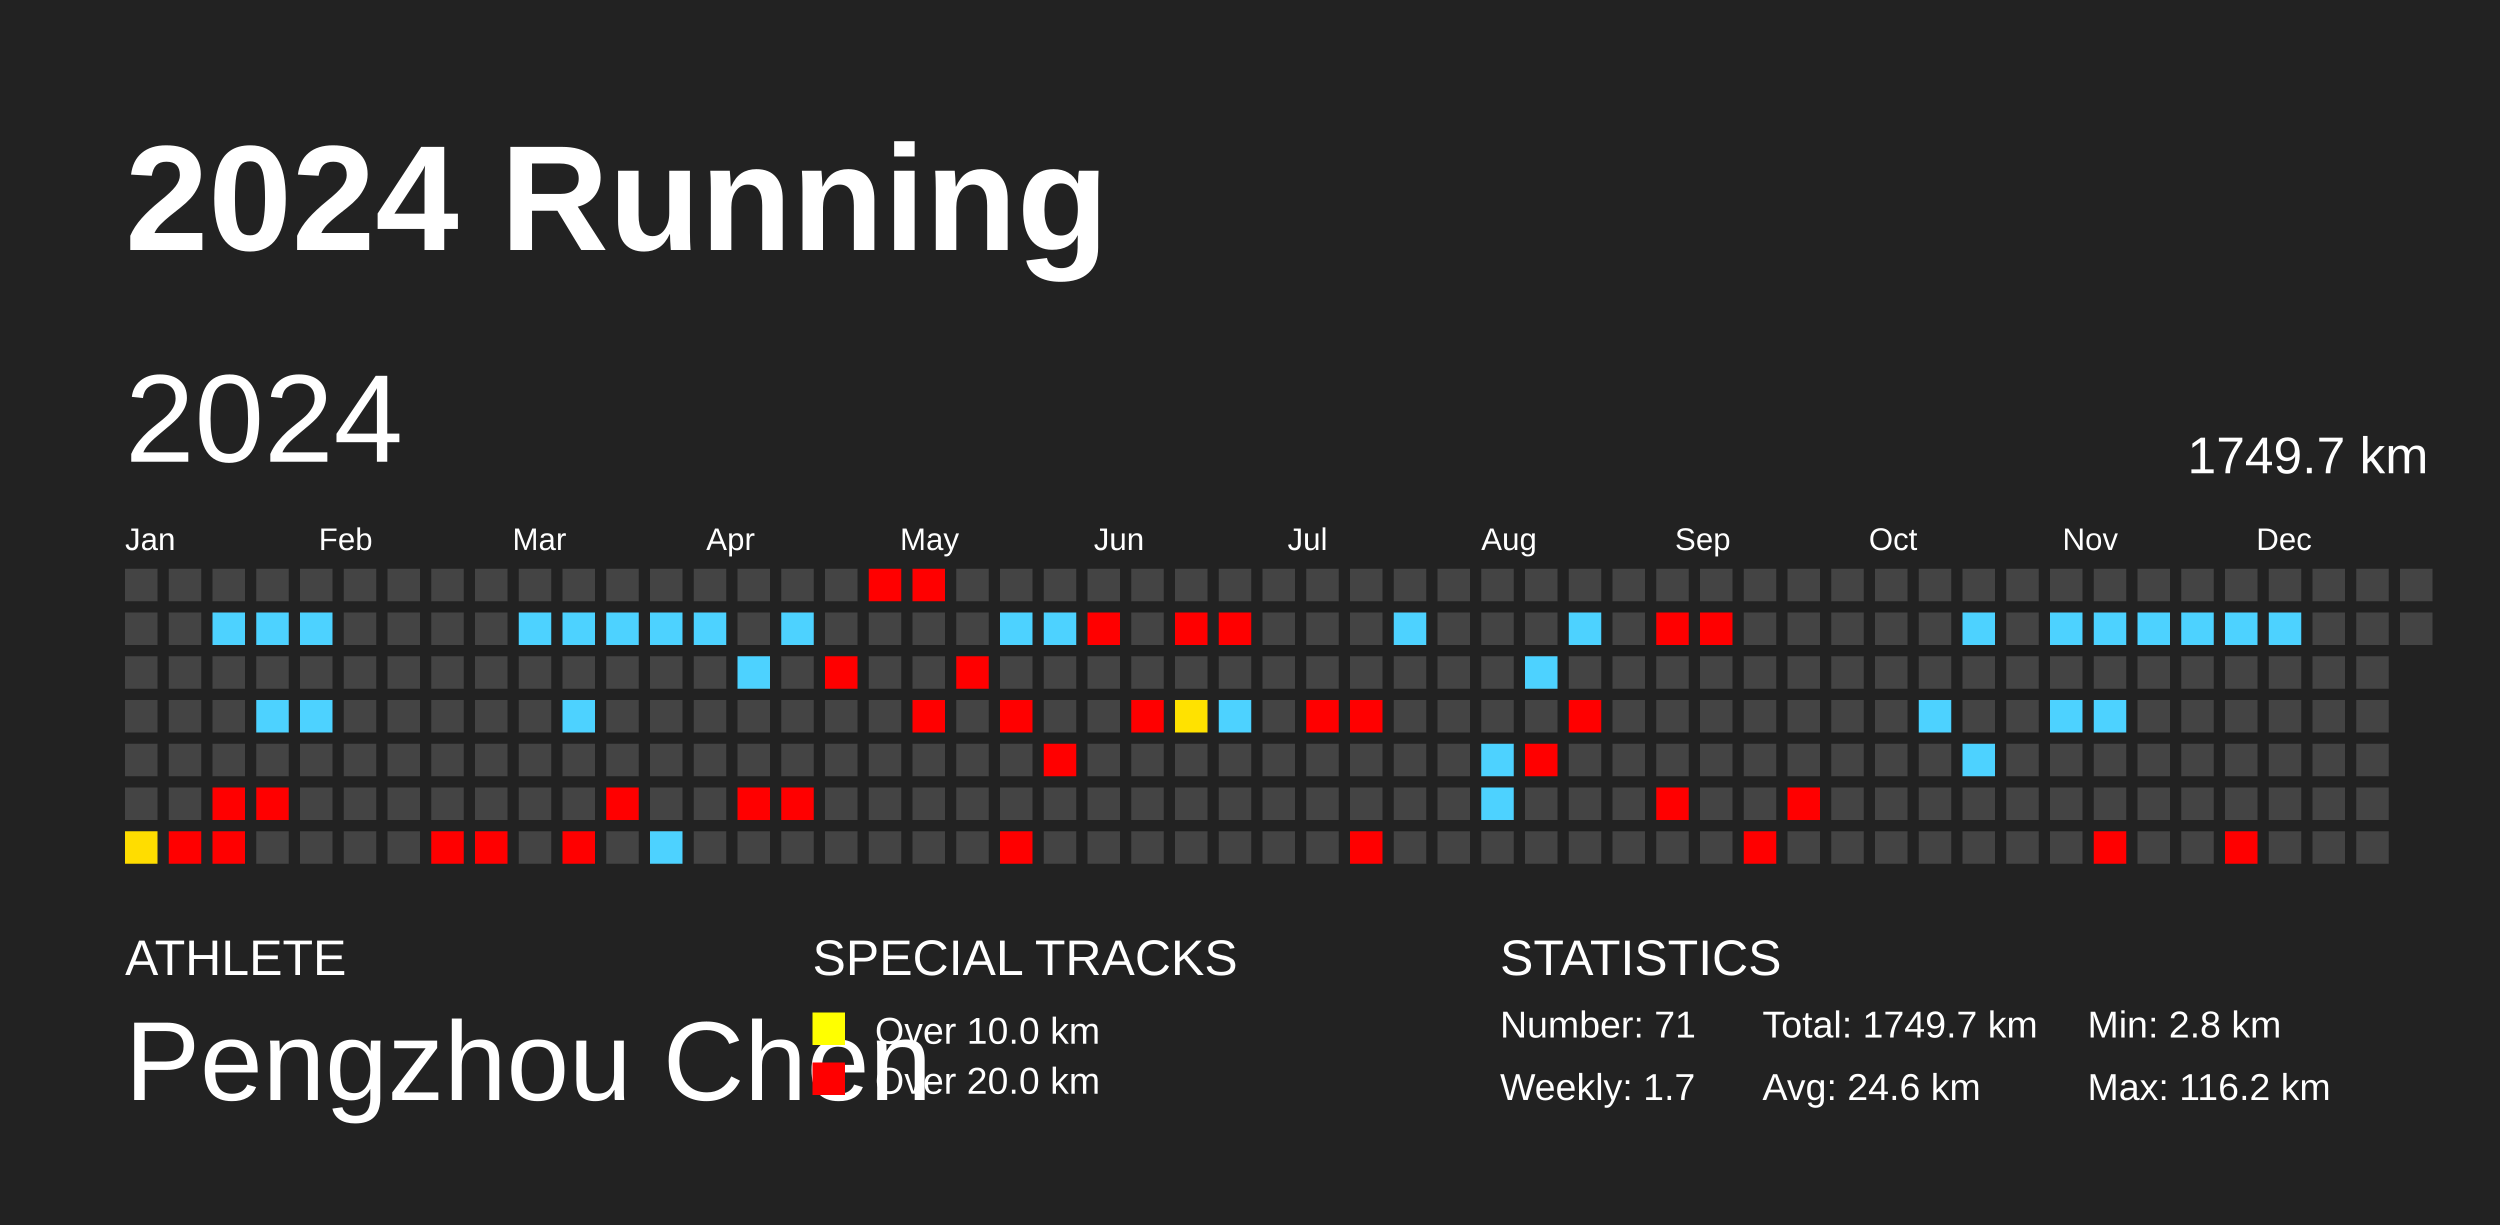
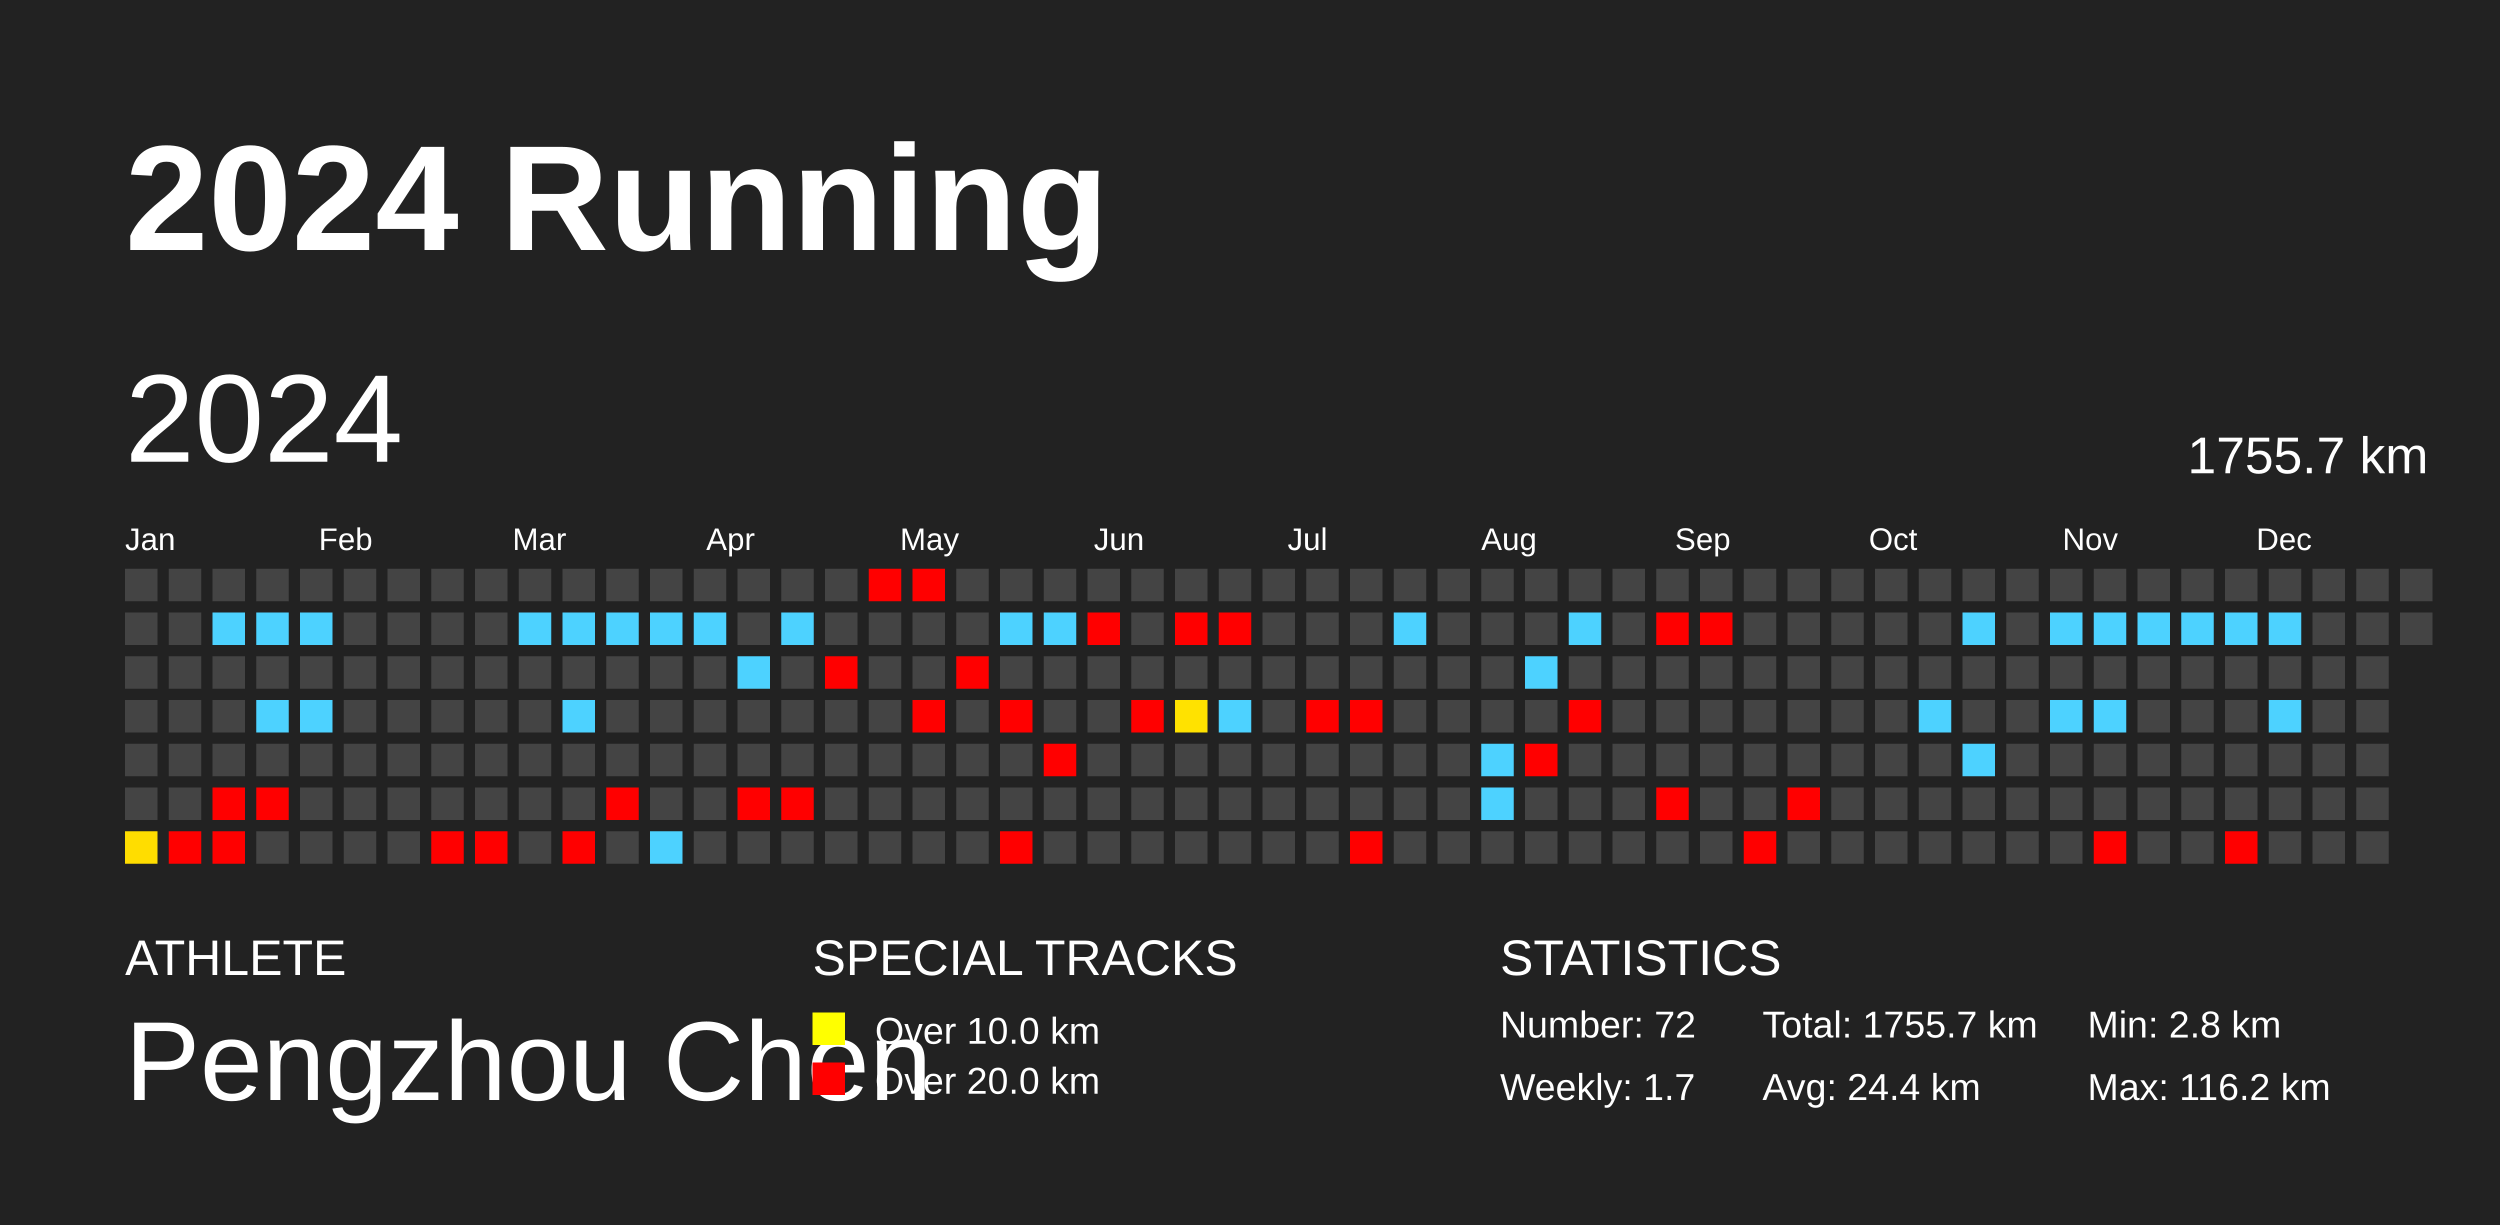
<svg xmlns="http://www.w3.org/2000/svg" baseProfile="full" height="98mm" version="1.1" viewBox="0,0,200,98" width="200mm">
  <defs />
  <rect fill="#222222" height="98" width="200" x="0" y="0" />
  <text fill="#FFFFFF" style="font-size:12px; font-family:Arial; font-weight:bold;" x="10" y="20">2024 Running</text>
  <text fill="#FFFFFF" style="font-size:4px; font-family:Arial" x="10" y="78">ATHLETE</text>
  <text fill="#FFFFFF" style="font-size:9px; font-family:Arial" x="10" y="88">Pengzhou Chen</text>
  <text fill="#FFFFFF" style="font-size:4px; font-family:Arial" x="65" y="78">SPECIAL TRACKS</text>
  <rect fill="yellow" height="2.6" width="2.6" x="65" y="81" />
  <text fill="#FFFFFF" style="font-size:3px; font-family:Arial" x="70" y="83.5">Over 10.0 km</text>
  <rect fill="red" height="2.6" width="2.6" x="65" y="85" />
  <text fill="#FFFFFF" style="font-size:3px; font-family:Arial" x="70" y="87.5">Over 20.0 km</text>
  <text fill="#FFFFFF" style="font-size:4px; font-family:Arial" x="120" y="78">STATISTICS</text>
-   <text fill="#FFFFFF" style="font-size:3px; font-family:Arial" x="120" y="83">Number: 71</text>
+   <text fill="#FFFFFF" style="font-size:3px; font-family:Arial" x="120" y="83">Number: 72</text>
  <text fill="#FFFFFF" style="font-size:3px; font-family:Arial" x="120" y="88">Weekly: 1.7</text>
-   <text fill="#FFFFFF" style="font-size:3px; font-family:Arial" x="141" y="83">Total: 1749.7 km</text>
-   <text fill="#FFFFFF" style="font-size:3px; font-family:Arial" x="141" y="88">Avg: 24.6 km</text>
+   <text fill="#FFFFFF" style="font-size:3px; font-family:Arial" x="141" y="83">Total: 1755.7 km</text>
+   <text fill="#FFFFFF" style="font-size:3px; font-family:Arial" x="141" y="88">Avg: 24.4 km</text>
  <text fill="#FFFFFF" style="font-size:3px; font-family:Arial" x="167" y="83">Min: 2.8 km</text>
  <text fill="#FFFFFF" style="font-size:3px; font-family:Arial" x="167" y="88">Max: 116.2 km</text>
  <text dominant-baseline="hanging" fill="#FFFFFF" style="font-size:10.0px; font-family:Arial;" x="10" y="30">2024</text>
-   <text dominant-baseline="hanging" fill="#FFFFFF" style="font-size:4.125px; font-family:Arial;" x="175" y="35">1749.7 km</text>
+   <text dominant-baseline="hanging" fill="#FFFFFF" style="font-size:4.125px; font-family:Arial;" x="175" y="35">1755.7 km</text>
  <text fill="#FFFFFF" style="font-size:2.5px; font-family:Arial" x="10.0" y="44">Jan</text>
  <text fill="#FFFFFF" style="font-size:2.5px; font-family:Arial" x="25.5" y="44">Feb</text>
  <text fill="#FFFFFF" style="font-size:2.5px; font-family:Arial" x="41.0" y="44">Mar</text>
  <text fill="#FFFFFF" style="font-size:2.5px; font-family:Arial" x="56.5" y="44">Apr</text>
  <text fill="#FFFFFF" style="font-size:2.5px; font-family:Arial" x="72.0" y="44">May</text>
  <text fill="#FFFFFF" style="font-size:2.5px; font-family:Arial" x="87.5" y="44">Jun</text>
  <text fill="#FFFFFF" style="font-size:2.5px; font-family:Arial" x="103.0" y="44">Jul</text>
  <text fill="#FFFFFF" style="font-size:2.5px; font-family:Arial" x="118.5" y="44">Aug</text>
  <text fill="#FFFFFF" style="font-size:2.5px; font-family:Arial" x="134.0" y="44">Sep</text>
  <text fill="#FFFFFF" style="font-size:2.5px; font-family:Arial" x="149.5" y="44">Oct</text>
  <text fill="#FFFFFF" style="font-size:2.5px; font-family:Arial" x="165.0" y="44">Nov</text>
  <text fill="#FFFFFF" style="font-size:2.5px; font-family:Arial" x="180.5" y="44">Dec</text>
  <rect fill="#444444" height="2.6" width="2.6" x="10.0" y="45.5" />
  <rect fill="#444444" height="2.6" width="2.6" x="10.0" y="49.0" />
  <rect fill="#444444" height="2.6" width="2.6" x="10.0" y="52.5" />
  <rect fill="#444444" height="2.6" width="2.6" x="10.0" y="56.0" />
  <rect fill="#444444" height="2.6" width="2.6" x="10.0" y="59.5" />
  <rect fill="#444444" height="2.6" width="2.6" x="10.0" y="63.0" />
  <rect fill="#ffdd00" height="2.6" width="2.6" x="10.0" y="66.5" />
  <rect fill="#444444" height="2.6" width="2.6" x="13.5" y="45.5" />
  <rect fill="#444444" height="2.6" width="2.6" x="13.5" y="49.0" />
  <rect fill="#444444" height="2.6" width="2.6" x="13.5" y="52.5" />
  <rect fill="#444444" height="2.6" width="2.6" x="13.5" y="56.0" />
  <rect fill="#444444" height="2.6" width="2.6" x="13.5" y="59.5" />
  <rect fill="#444444" height="2.6" width="2.6" x="13.5" y="63.0" />
  <rect fill="red" height="2.6" width="2.6" x="13.5" y="66.5" />
  <rect fill="#444444" height="2.6" width="2.6" x="17.0" y="45.5" />
  <rect fill="#4dd2ff" height="2.6" width="2.6" x="17.0" y="49.0" />
  <rect fill="#444444" height="2.6" width="2.6" x="17.0" y="52.5" />
  <rect fill="#444444" height="2.6" width="2.6" x="17.0" y="56.0" />
  <rect fill="#444444" height="2.6" width="2.6" x="17.0" y="59.5" />
  <rect fill="red" height="2.6" width="2.6" x="17.0" y="63.0" />
  <rect fill="red" height="2.6" width="2.6" x="17.0" y="66.5" />
  <rect fill="#444444" height="2.6" width="2.6" x="20.5" y="45.5" />
  <rect fill="#4dd2ff" height="2.6" width="2.6" x="20.5" y="49.0" />
  <rect fill="#444444" height="2.6" width="2.6" x="20.5" y="52.5" />
  <rect fill="#4dd2ff" height="2.6" width="2.6" x="20.5" y="56.0" />
  <rect fill="#444444" height="2.6" width="2.6" x="20.5" y="59.5" />
  <rect fill="red" height="2.6" width="2.6" x="20.5" y="63.0" />
  <rect fill="#444444" height="2.6" width="2.6" x="20.5" y="66.5" />
  <rect fill="#444444" height="2.6" width="2.6" x="24.0" y="45.5" />
  <rect fill="#4dd2ff" height="2.6" width="2.6" x="24.0" y="49.0" />
  <rect fill="#444444" height="2.6" width="2.6" x="24.0" y="52.5" />
  <rect fill="#4dd2ff" height="2.6" width="2.6" x="24.0" y="56.0" />
  <rect fill="#444444" height="2.6" width="2.6" x="24.0" y="59.5" />
  <rect fill="#444444" height="2.6" width="2.6" x="24.0" y="63.0" />
  <rect fill="#444444" height="2.6" width="2.6" x="24.0" y="66.5" />
  <rect fill="#444444" height="2.6" width="2.6" x="27.5" y="45.5" />
  <rect fill="#444444" height="2.6" width="2.6" x="27.5" y="49.0" />
  <rect fill="#444444" height="2.6" width="2.6" x="27.5" y="52.5" />
  <rect fill="#444444" height="2.6" width="2.6" x="27.5" y="56.0" />
  <rect fill="#444444" height="2.6" width="2.6" x="27.5" y="59.5" />
  <rect fill="#444444" height="2.6" width="2.6" x="27.5" y="63.0" />
  <rect fill="#444444" height="2.6" width="2.6" x="27.5" y="66.5" />
  <rect fill="#444444" height="2.6" width="2.6" x="31.0" y="45.5" />
  <rect fill="#444444" height="2.6" width="2.6" x="31.0" y="49.0" />
  <rect fill="#444444" height="2.6" width="2.6" x="31.0" y="52.5" />
  <rect fill="#444444" height="2.6" width="2.6" x="31.0" y="56.0" />
  <rect fill="#444444" height="2.6" width="2.6" x="31.0" y="59.5" />
  <rect fill="#444444" height="2.6" width="2.6" x="31.0" y="63.0" />
  <rect fill="#444444" height="2.6" width="2.6" x="31.0" y="66.5" />
  <rect fill="#444444" height="2.6" width="2.6" x="34.5" y="45.5" />
  <rect fill="#444444" height="2.6" width="2.6" x="34.5" y="49.0" />
  <rect fill="#444444" height="2.6" width="2.6" x="34.5" y="52.5" />
  <rect fill="#444444" height="2.6" width="2.6" x="34.5" y="56.0" />
  <rect fill="#444444" height="2.6" width="2.6" x="34.5" y="59.5" />
  <rect fill="#444444" height="2.6" width="2.6" x="34.5" y="63.0" />
  <rect fill="red" height="2.6" width="2.6" x="34.5" y="66.5" />
  <rect fill="#444444" height="2.6" width="2.6" x="38.0" y="45.5" />
  <rect fill="#444444" height="2.6" width="2.6" x="38.0" y="49.0" />
  <rect fill="#444444" height="2.6" width="2.6" x="38.0" y="52.5" />
  <rect fill="#444444" height="2.6" width="2.6" x="38.0" y="56.0" />
  <rect fill="#444444" height="2.6" width="2.6" x="38.0" y="59.5" />
  <rect fill="#444444" height="2.6" width="2.6" x="38.0" y="63.0" />
  <rect fill="red" height="2.6" width="2.6" x="38.0" y="66.5" />
  <rect fill="#444444" height="2.6" width="2.6" x="41.5" y="45.5" />
  <rect fill="#4dd2ff" height="2.6" width="2.6" x="41.5" y="49.0" />
  <rect fill="#444444" height="2.6" width="2.6" x="41.5" y="52.5" />
  <rect fill="#444444" height="2.6" width="2.6" x="41.5" y="56.0" />
  <rect fill="#444444" height="2.6" width="2.6" x="41.5" y="59.5" />
  <rect fill="#444444" height="2.6" width="2.6" x="41.5" y="63.0" />
  <rect fill="#444444" height="2.6" width="2.6" x="41.5" y="66.5" />
  <rect fill="#444444" height="2.6" width="2.6" x="45.0" y="45.5" />
  <rect fill="#4dd2ff" height="2.6" width="2.6" x="45.0" y="49.0" />
  <rect fill="#444444" height="2.6" width="2.6" x="45.0" y="52.5" />
  <rect fill="#4dd2ff" height="2.6" width="2.6" x="45.0" y="56.0" />
  <rect fill="#444444" height="2.6" width="2.6" x="45.0" y="59.5" />
  <rect fill="#444444" height="2.6" width="2.6" x="45.0" y="63.0" />
  <rect fill="red" height="2.6" width="2.6" x="45.0" y="66.5" />
  <rect fill="#444444" height="2.6" width="2.6" x="48.5" y="45.5" />
  <rect fill="#4dd2ff" height="2.6" width="2.6" x="48.5" y="49.0" />
  <rect fill="#444444" height="2.6" width="2.6" x="48.5" y="52.5" />
  <rect fill="#444444" height="2.6" width="2.6" x="48.5" y="56.0" />
  <rect fill="#444444" height="2.6" width="2.6" x="48.5" y="59.5" />
  <rect fill="red" height="2.6" width="2.6" x="48.5" y="63.0" />
  <rect fill="#444444" height="2.6" width="2.6" x="48.5" y="66.5" />
  <rect fill="#444444" height="2.6" width="2.6" x="52.0" y="45.5" />
  <rect fill="#4dd2ff" height="2.6" width="2.6" x="52.0" y="49.0" />
  <rect fill="#444444" height="2.6" width="2.6" x="52.0" y="52.5" />
  <rect fill="#444444" height="2.6" width="2.6" x="52.0" y="56.0" />
  <rect fill="#444444" height="2.6" width="2.6" x="52.0" y="59.5" />
  <rect fill="#444444" height="2.6" width="2.6" x="52.0" y="63.0" />
  <rect fill="#4dd2ff" height="2.6" width="2.6" x="52.0" y="66.5" />
  <rect fill="#444444" height="2.6" width="2.6" x="55.5" y="45.5" />
  <rect fill="#4dd2ff" height="2.6" width="2.6" x="55.5" y="49.0" />
  <rect fill="#444444" height="2.6" width="2.6" x="55.5" y="52.5" />
  <rect fill="#444444" height="2.6" width="2.6" x="55.5" y="56.0" />
  <rect fill="#444444" height="2.6" width="2.6" x="55.5" y="59.5" />
  <rect fill="#444444" height="2.6" width="2.6" x="55.5" y="63.0" />
  <rect fill="#444444" height="2.6" width="2.6" x="55.5" y="66.5" />
  <rect fill="#444444" height="2.6" width="2.6" x="59.0" y="45.5" />
  <rect fill="#444444" height="2.6" width="2.6" x="59.0" y="49.0" />
  <rect fill="#4dd2ff" height="2.6" width="2.6" x="59.0" y="52.5" />
  <rect fill="#444444" height="2.6" width="2.6" x="59.0" y="56.0" />
  <rect fill="#444444" height="2.6" width="2.6" x="59.0" y="59.5" />
  <rect fill="red" height="2.6" width="2.6" x="59.0" y="63.0" />
  <rect fill="#444444" height="2.6" width="2.6" x="59.0" y="66.5" />
  <rect fill="#444444" height="2.6" width="2.6" x="62.5" y="45.5" />
  <rect fill="#4dd2ff" height="2.6" width="2.6" x="62.5" y="49.0" />
  <rect fill="#444444" height="2.6" width="2.6" x="62.5" y="52.5" />
  <rect fill="#444444" height="2.6" width="2.6" x="62.5" y="56.0" />
  <rect fill="#444444" height="2.6" width="2.6" x="62.5" y="59.5" />
  <rect fill="red" height="2.6" width="2.6" x="62.5" y="63.0" />
  <rect fill="#444444" height="2.6" width="2.6" x="62.5" y="66.5" />
  <rect fill="#444444" height="2.6" width="2.6" x="66.0" y="45.5" />
  <rect fill="#444444" height="2.6" width="2.6" x="66.0" y="49.0" />
  <rect fill="red" height="2.6" width="2.6" x="66.0" y="52.5" />
  <rect fill="#444444" height="2.6" width="2.6" x="66.0" y="56.0" />
  <rect fill="#444444" height="2.6" width="2.6" x="66.0" y="59.5" />
  <rect fill="#444444" height="2.6" width="2.6" x="66.0" y="63.0" />
  <rect fill="#444444" height="2.6" width="2.6" x="66.0" y="66.5" />
  <rect fill="red" height="2.6" width="2.6" x="69.5" y="45.5" />
  <rect fill="#444444" height="2.6" width="2.6" x="69.5" y="49.0" />
  <rect fill="#444444" height="2.6" width="2.6" x="69.5" y="52.5" />
  <rect fill="#444444" height="2.6" width="2.6" x="69.5" y="56.0" />
  <rect fill="#444444" height="2.6" width="2.6" x="69.5" y="59.5" />
  <rect fill="#444444" height="2.6" width="2.6" x="69.5" y="63.0" />
  <rect fill="#444444" height="2.6" width="2.6" x="69.5" y="66.5" />
  <rect fill="red" height="2.6" width="2.6" x="73.0" y="45.5" />
  <rect fill="#444444" height="2.6" width="2.6" x="73.0" y="49.0" />
  <rect fill="#444444" height="2.6" width="2.6" x="73.0" y="52.5" />
  <rect fill="red" height="2.6" width="2.6" x="73.0" y="56.0" />
  <rect fill="#444444" height="2.6" width="2.6" x="73.0" y="59.5" />
  <rect fill="#444444" height="2.6" width="2.6" x="73.0" y="63.0" />
  <rect fill="#444444" height="2.6" width="2.6" x="73.0" y="66.5" />
  <rect fill="#444444" height="2.6" width="2.6" x="76.5" y="45.5" />
  <rect fill="#444444" height="2.6" width="2.6" x="76.5" y="49.0" />
  <rect fill="red" height="2.6" width="2.6" x="76.5" y="52.5" />
  <rect fill="#444444" height="2.6" width="2.6" x="76.5" y="56.0" />
  <rect fill="#444444" height="2.6" width="2.6" x="76.5" y="59.5" />
  <rect fill="#444444" height="2.6" width="2.6" x="76.5" y="63.0" />
  <rect fill="#444444" height="2.6" width="2.6" x="76.5" y="66.5" />
  <rect fill="#444444" height="2.6" width="2.6" x="80.0" y="45.5" />
  <rect fill="#4dd2ff" height="2.6" width="2.6" x="80.0" y="49.0" />
  <rect fill="#444444" height="2.6" width="2.6" x="80.0" y="52.5" />
  <rect fill="red" height="2.6" width="2.6" x="80.0" y="56.0" />
  <rect fill="#444444" height="2.6" width="2.6" x="80.0" y="59.5" />
  <rect fill="#444444" height="2.6" width="2.6" x="80.0" y="63.0" />
  <rect fill="red" height="2.6" width="2.6" x="80.0" y="66.5" />
  <rect fill="#444444" height="2.6" width="2.6" x="83.5" y="45.5" />
  <rect fill="#4dd2ff" height="2.6" width="2.6" x="83.5" y="49.0" />
  <rect fill="#444444" height="2.6" width="2.6" x="83.5" y="52.5" />
  <rect fill="#444444" height="2.6" width="2.6" x="83.5" y="56.0" />
  <rect fill="red" height="2.6" width="2.6" x="83.5" y="59.5" />
  <rect fill="#444444" height="2.6" width="2.6" x="83.5" y="63.0" />
  <rect fill="#444444" height="2.6" width="2.6" x="83.5" y="66.5" />
  <rect fill="#444444" height="2.6" width="2.6" x="87.0" y="45.5" />
  <rect fill="red" height="2.6" width="2.6" x="87.0" y="49.0" />
  <rect fill="#444444" height="2.6" width="2.6" x="87.0" y="52.5" />
  <rect fill="#444444" height="2.6" width="2.6" x="87.0" y="56.0" />
  <rect fill="#444444" height="2.6" width="2.6" x="87.0" y="59.5" />
  <rect fill="#444444" height="2.6" width="2.6" x="87.0" y="63.0" />
  <rect fill="#444444" height="2.6" width="2.6" x="87.0" y="66.5" />
  <rect fill="#444444" height="2.6" width="2.6" x="90.5" y="45.5" />
  <rect fill="#444444" height="2.6" width="2.6" x="90.5" y="49.0" />
  <rect fill="#444444" height="2.6" width="2.6" x="90.5" y="52.5" />
  <rect fill="red" height="2.6" width="2.6" x="90.5" y="56.0" />
  <rect fill="#444444" height="2.6" width="2.6" x="90.5" y="59.5" />
  <rect fill="#444444" height="2.6" width="2.6" x="90.5" y="63.0" />
  <rect fill="#444444" height="2.6" width="2.6" x="90.5" y="66.5" />
  <rect fill="#444444" height="2.6" width="2.6" x="94.0" y="45.5" />
  <rect fill="red" height="2.6" width="2.6" x="94.0" y="49.0" />
  <rect fill="#444444" height="2.6" width="2.6" x="94.0" y="52.5" />
  <rect fill="#ffe200" height="2.6" width="2.6" x="94.0" y="56.0" />
  <rect fill="#444444" height="2.6" width="2.6" x="94.0" y="59.5" />
  <rect fill="#444444" height="2.6" width="2.6" x="94.0" y="63.0" />
  <rect fill="#444444" height="2.6" width="2.6" x="94.0" y="66.5" />
  <rect fill="#444444" height="2.6" width="2.6" x="97.5" y="45.5" />
  <rect fill="red" height="2.6" width="2.6" x="97.5" y="49.0" />
  <rect fill="#444444" height="2.6" width="2.6" x="97.5" y="52.5" />
  <rect fill="#4dd2ff" height="2.6" width="2.6" x="97.5" y="56.0" />
  <rect fill="#444444" height="2.6" width="2.6" x="97.5" y="59.5" />
  <rect fill="#444444" height="2.6" width="2.6" x="97.5" y="63.0" />
  <rect fill="#444444" height="2.6" width="2.6" x="97.5" y="66.5" />
  <rect fill="#444444" height="2.6" width="2.6" x="101.0" y="45.5" />
  <rect fill="#444444" height="2.6" width="2.6" x="101.0" y="49.0" />
  <rect fill="#444444" height="2.6" width="2.6" x="101.0" y="52.5" />
  <rect fill="#444444" height="2.6" width="2.6" x="101.0" y="56.0" />
  <rect fill="#444444" height="2.6" width="2.6" x="101.0" y="59.5" />
  <rect fill="#444444" height="2.6" width="2.6" x="101.0" y="63.0" />
  <rect fill="#444444" height="2.6" width="2.6" x="101.0" y="66.5" />
  <rect fill="#444444" height="2.6" width="2.6" x="104.5" y="45.5" />
  <rect fill="#444444" height="2.6" width="2.6" x="104.5" y="49.0" />
  <rect fill="#444444" height="2.6" width="2.6" x="104.5" y="52.5" />
  <rect fill="red" height="2.6" width="2.6" x="104.5" y="56.0" />
  <rect fill="#444444" height="2.6" width="2.6" x="104.5" y="59.5" />
  <rect fill="#444444" height="2.6" width="2.6" x="104.5" y="63.0" />
  <rect fill="#444444" height="2.6" width="2.6" x="104.5" y="66.5" />
  <rect fill="#444444" height="2.6" width="2.6" x="108.0" y="45.5" />
  <rect fill="#444444" height="2.6" width="2.6" x="108.0" y="49.0" />
  <rect fill="#444444" height="2.6" width="2.6" x="108.0" y="52.5" />
  <rect fill="red" height="2.6" width="2.6" x="108.0" y="56.0" />
  <rect fill="#444444" height="2.6" width="2.6" x="108.0" y="59.5" />
  <rect fill="#444444" height="2.6" width="2.6" x="108.0" y="63.0" />
  <rect fill="red" height="2.6" width="2.6" x="108.0" y="66.5" />
  <rect fill="#444444" height="2.6" width="2.6" x="111.5" y="45.5" />
  <rect fill="#4dd2ff" height="2.6" width="2.6" x="111.5" y="49.0" />
  <rect fill="#444444" height="2.6" width="2.6" x="111.5" y="52.5" />
  <rect fill="#444444" height="2.6" width="2.6" x="111.5" y="56.0" />
  <rect fill="#444444" height="2.6" width="2.6" x="111.5" y="59.5" />
  <rect fill="#444444" height="2.6" width="2.6" x="111.5" y="63.0" />
  <rect fill="#444444" height="2.6" width="2.6" x="111.5" y="66.5" />
  <rect fill="#444444" height="2.6" width="2.6" x="115.0" y="45.5" />
  <rect fill="#444444" height="2.6" width="2.6" x="115.0" y="49.0" />
  <rect fill="#444444" height="2.6" width="2.6" x="115.0" y="52.5" />
  <rect fill="#444444" height="2.6" width="2.6" x="115.0" y="56.0" />
  <rect fill="#444444" height="2.6" width="2.6" x="115.0" y="59.5" />
  <rect fill="#444444" height="2.6" width="2.6" x="115.0" y="63.0" />
  <rect fill="#444444" height="2.6" width="2.6" x="115.0" y="66.5" />
  <rect fill="#444444" height="2.6" width="2.6" x="118.5" y="45.5" />
  <rect fill="#444444" height="2.6" width="2.6" x="118.5" y="49.0" />
  <rect fill="#444444" height="2.6" width="2.6" x="118.5" y="52.5" />
  <rect fill="#444444" height="2.6" width="2.6" x="118.5" y="56.0" />
  <rect fill="#4dd2ff" height="2.6" width="2.6" x="118.5" y="59.5" />
  <rect fill="#4dd2ff" height="2.6" width="2.6" x="118.5" y="63.0" />
  <rect fill="#444444" height="2.6" width="2.6" x="118.5" y="66.5" />
  <rect fill="#444444" height="2.6" width="2.6" x="122.0" y="45.5" />
  <rect fill="#444444" height="2.6" width="2.6" x="122.0" y="49.0" />
  <rect fill="#4dd2ff" height="2.6" width="2.6" x="122.0" y="52.5" />
  <rect fill="#444444" height="2.6" width="2.6" x="122.0" y="56.0" />
  <rect fill="red" height="2.6" width="2.6" x="122.0" y="59.5" />
  <rect fill="#444444" height="2.6" width="2.6" x="122.0" y="63.0" />
  <rect fill="#444444" height="2.6" width="2.6" x="122.0" y="66.5" />
  <rect fill="#444444" height="2.6" width="2.6" x="125.5" y="45.5" />
  <rect fill="#4dd2ff" height="2.6" width="2.6" x="125.5" y="49.0" />
  <rect fill="#444444" height="2.6" width="2.6" x="125.5" y="52.5" />
  <rect fill="red" height="2.6" width="2.6" x="125.5" y="56.0" />
  <rect fill="#444444" height="2.6" width="2.6" x="125.5" y="59.5" />
  <rect fill="#444444" height="2.6" width="2.6" x="125.5" y="63.0" />
  <rect fill="#444444" height="2.6" width="2.6" x="125.5" y="66.5" />
  <rect fill="#444444" height="2.6" width="2.6" x="129.0" y="45.5" />
  <rect fill="#444444" height="2.6" width="2.6" x="129.0" y="49.0" />
  <rect fill="#444444" height="2.6" width="2.6" x="129.0" y="52.5" />
  <rect fill="#444444" height="2.6" width="2.6" x="129.0" y="56.0" />
  <rect fill="#444444" height="2.6" width="2.6" x="129.0" y="59.5" />
  <rect fill="#444444" height="2.6" width="2.6" x="129.0" y="63.0" />
  <rect fill="#444444" height="2.6" width="2.6" x="129.0" y="66.5" />
  <rect fill="#444444" height="2.6" width="2.6" x="132.5" y="45.5" />
  <rect fill="red" height="2.6" width="2.6" x="132.5" y="49.0" />
  <rect fill="#444444" height="2.6" width="2.6" x="132.5" y="52.5" />
  <rect fill="#444444" height="2.6" width="2.6" x="132.5" y="56.0" />
  <rect fill="#444444" height="2.6" width="2.6" x="132.5" y="59.5" />
  <rect fill="red" height="2.6" width="2.6" x="132.5" y="63.0" />
  <rect fill="#444444" height="2.6" width="2.6" x="132.5" y="66.5" />
  <rect fill="#444444" height="2.6" width="2.6" x="136.0" y="45.5" />
  <rect fill="red" height="2.6" width="2.6" x="136.0" y="49.0" />
  <rect fill="#444444" height="2.6" width="2.6" x="136.0" y="52.5" />
  <rect fill="#444444" height="2.6" width="2.6" x="136.0" y="56.0" />
  <rect fill="#444444" height="2.6" width="2.6" x="136.0" y="59.5" />
  <rect fill="#444444" height="2.6" width="2.6" x="136.0" y="63.0" />
  <rect fill="#444444" height="2.6" width="2.6" x="136.0" y="66.5" />
  <rect fill="#444444" height="2.6" width="2.6" x="139.5" y="45.5" />
  <rect fill="#444444" height="2.6" width="2.6" x="139.5" y="49.0" />
  <rect fill="#444444" height="2.6" width="2.6" x="139.5" y="52.5" />
  <rect fill="#444444" height="2.6" width="2.6" x="139.5" y="56.0" />
  <rect fill="#444444" height="2.6" width="2.6" x="139.5" y="59.5" />
  <rect fill="#444444" height="2.6" width="2.6" x="139.5" y="63.0" />
  <rect fill="red" height="2.6" width="2.6" x="139.5" y="66.5" />
  <rect fill="#444444" height="2.6" width="2.6" x="143.0" y="45.5" />
  <rect fill="#444444" height="2.6" width="2.6" x="143.0" y="49.0" />
  <rect fill="#444444" height="2.6" width="2.6" x="143.0" y="52.5" />
  <rect fill="#444444" height="2.6" width="2.6" x="143.0" y="56.0" />
  <rect fill="#444444" height="2.6" width="2.6" x="143.0" y="59.5" />
  <rect fill="red" height="2.6" width="2.6" x="143.0" y="63.0" />
  <rect fill="#444444" height="2.6" width="2.6" x="143.0" y="66.5" />
  <rect fill="#444444" height="2.6" width="2.6" x="146.5" y="45.5" />
  <rect fill="#444444" height="2.6" width="2.6" x="146.5" y="49.0" />
  <rect fill="#444444" height="2.6" width="2.6" x="146.5" y="52.5" />
  <rect fill="#444444" height="2.6" width="2.6" x="146.5" y="56.0" />
  <rect fill="#444444" height="2.6" width="2.6" x="146.5" y="59.5" />
  <rect fill="#444444" height="2.6" width="2.6" x="146.5" y="63.0" />
  <rect fill="#444444" height="2.6" width="2.6" x="146.5" y="66.5" />
  <rect fill="#444444" height="2.6" width="2.6" x="150.0" y="45.5" />
  <rect fill="#444444" height="2.6" width="2.6" x="150.0" y="49.0" />
  <rect fill="#444444" height="2.6" width="2.6" x="150.0" y="52.5" />
  <rect fill="#444444" height="2.6" width="2.6" x="150.0" y="56.0" />
  <rect fill="#444444" height="2.6" width="2.6" x="150.0" y="59.5" />
  <rect fill="#444444" height="2.6" width="2.6" x="150.0" y="63.0" />
  <rect fill="#444444" height="2.6" width="2.6" x="150.0" y="66.5" />
  <rect fill="#444444" height="2.6" width="2.6" x="153.5" y="45.5" />
  <rect fill="#444444" height="2.6" width="2.6" x="153.5" y="49.0" />
  <rect fill="#444444" height="2.6" width="2.6" x="153.5" y="52.5" />
  <rect fill="#4dd2ff" height="2.6" width="2.6" x="153.5" y="56.0" />
  <rect fill="#444444" height="2.6" width="2.6" x="153.5" y="59.5" />
  <rect fill="#444444" height="2.6" width="2.6" x="153.5" y="63.0" />
  <rect fill="#444444" height="2.6" width="2.6" x="153.5" y="66.5" />
  <rect fill="#444444" height="2.6" width="2.6" x="157.0" y="45.5" />
  <rect fill="#4dd2ff" height="2.6" width="2.6" x="157.0" y="49.0" />
  <rect fill="#444444" height="2.6" width="2.6" x="157.0" y="52.5" />
  <rect fill="#444444" height="2.6" width="2.6" x="157.0" y="56.0" />
  <rect fill="#4dd2ff" height="2.6" width="2.6" x="157.0" y="59.5" />
  <rect fill="#444444" height="2.6" width="2.6" x="157.0" y="63.0" />
  <rect fill="#444444" height="2.6" width="2.6" x="157.0" y="66.5" />
  <rect fill="#444444" height="2.6" width="2.6" x="160.5" y="45.5" />
  <rect fill="#444444" height="2.6" width="2.6" x="160.5" y="49.0" />
  <rect fill="#444444" height="2.6" width="2.6" x="160.5" y="52.5" />
  <rect fill="#444444" height="2.6" width="2.6" x="160.5" y="56.0" />
  <rect fill="#444444" height="2.6" width="2.6" x="160.5" y="59.5" />
  <rect fill="#444444" height="2.6" width="2.6" x="160.5" y="63.0" />
  <rect fill="#444444" height="2.6" width="2.6" x="160.5" y="66.5" />
  <rect fill="#444444" height="2.6" width="2.6" x="164.0" y="45.5" />
  <rect fill="#4dd2ff" height="2.6" width="2.6" x="164.0" y="49.0" />
  <rect fill="#444444" height="2.6" width="2.6" x="164.0" y="52.5" />
  <rect fill="#4dd2ff" height="2.6" width="2.6" x="164.0" y="56.0" />
  <rect fill="#444444" height="2.6" width="2.6" x="164.0" y="59.5" />
  <rect fill="#444444" height="2.6" width="2.6" x="164.0" y="63.0" />
  <rect fill="#444444" height="2.6" width="2.6" x="164.0" y="66.5" />
  <rect fill="#444444" height="2.6" width="2.6" x="167.5" y="45.5" />
  <rect fill="#4dd2ff" height="2.6" width="2.6" x="167.5" y="49.0" />
  <rect fill="#444444" height="2.6" width="2.6" x="167.5" y="52.5" />
  <rect fill="#4dd2ff" height="2.6" width="2.6" x="167.5" y="56.0" />
  <rect fill="#444444" height="2.6" width="2.6" x="167.5" y="59.5" />
  <rect fill="#444444" height="2.6" width="2.6" x="167.5" y="63.0" />
  <rect fill="red" height="2.6" width="2.6" x="167.5" y="66.5" />
  <rect fill="#444444" height="2.6" width="2.6" x="171.0" y="45.5" />
  <rect fill="#4dd2ff" height="2.6" width="2.6" x="171.0" y="49.0" />
  <rect fill="#444444" height="2.6" width="2.6" x="171.0" y="52.5" />
  <rect fill="#444444" height="2.6" width="2.6" x="171.0" y="56.0" />
  <rect fill="#444444" height="2.6" width="2.6" x="171.0" y="59.5" />
  <rect fill="#444444" height="2.6" width="2.6" x="171.0" y="63.0" />
  <rect fill="#444444" height="2.6" width="2.6" x="171.0" y="66.5" />
  <rect fill="#444444" height="2.6" width="2.6" x="174.5" y="45.5" />
  <rect fill="#4dd2ff" height="2.6" width="2.6" x="174.5" y="49.0" />
  <rect fill="#444444" height="2.6" width="2.6" x="174.5" y="52.5" />
  <rect fill="#444444" height="2.6" width="2.6" x="174.5" y="56.0" />
  <rect fill="#444444" height="2.6" width="2.6" x="174.5" y="59.5" />
  <rect fill="#444444" height="2.6" width="2.6" x="174.5" y="63.0" />
  <rect fill="#444444" height="2.6" width="2.6" x="174.5" y="66.5" />
  <rect fill="#444444" height="2.6" width="2.6" x="178.0" y="45.5" />
  <rect fill="#4dd2ff" height="2.6" width="2.6" x="178.0" y="49.0" />
  <rect fill="#444444" height="2.6" width="2.6" x="178.0" y="52.5" />
  <rect fill="#444444" height="2.6" width="2.6" x="178.0" y="56.0" />
  <rect fill="#444444" height="2.6" width="2.6" x="178.0" y="59.5" />
  <rect fill="#444444" height="2.6" width="2.6" x="178.0" y="63.0" />
  <rect fill="red" height="2.6" width="2.6" x="178.0" y="66.5" />
  <rect fill="#444444" height="2.6" width="2.6" x="181.5" y="45.5" />
  <rect fill="#4dd2ff" height="2.6" width="2.6" x="181.5" y="49.0" />
  <rect fill="#444444" height="2.6" width="2.6" x="181.5" y="52.5" />
-   <rect fill="#444444" height="2.6" width="2.6" x="181.5" y="56.0" />
+   <rect fill="#4dd2ff" height="2.6" width="2.6" x="181.5" y="56.0" />
  <rect fill="#444444" height="2.6" width="2.6" x="181.5" y="59.5" />
  <rect fill="#444444" height="2.6" width="2.6" x="181.5" y="63.0" />
  <rect fill="#444444" height="2.6" width="2.6" x="181.5" y="66.5" />
  <rect fill="#444444" height="2.6" width="2.6" x="185.0" y="45.5" />
  <rect fill="#444444" height="2.6" width="2.6" x="185.0" y="49.0" />
  <rect fill="#444444" height="2.6" width="2.6" x="185.0" y="52.5" />
  <rect fill="#444444" height="2.6" width="2.6" x="185.0" y="56.0" />
  <rect fill="#444444" height="2.6" width="2.6" x="185.0" y="59.5" />
  <rect fill="#444444" height="2.6" width="2.6" x="185.0" y="63.0" />
  <rect fill="#444444" height="2.6" width="2.6" x="185.0" y="66.5" />
  <rect fill="#444444" height="2.6" width="2.6" x="188.5" y="45.5" />
  <rect fill="#444444" height="2.6" width="2.6" x="188.5" y="49.0" />
  <rect fill="#444444" height="2.6" width="2.6" x="188.5" y="52.5" />
  <rect fill="#444444" height="2.6" width="2.6" x="188.5" y="56.0" />
  <rect fill="#444444" height="2.6" width="2.6" x="188.5" y="59.5" />
  <rect fill="#444444" height="2.6" width="2.6" x="188.5" y="63.0" />
  <rect fill="#444444" height="2.6" width="2.6" x="188.5" y="66.5" />
  <rect fill="#444444" height="2.6" width="2.6" x="192.0" y="45.5" />
  <rect fill="#444444" height="2.6" width="2.6" x="192.0" y="49.0" />
</svg>
